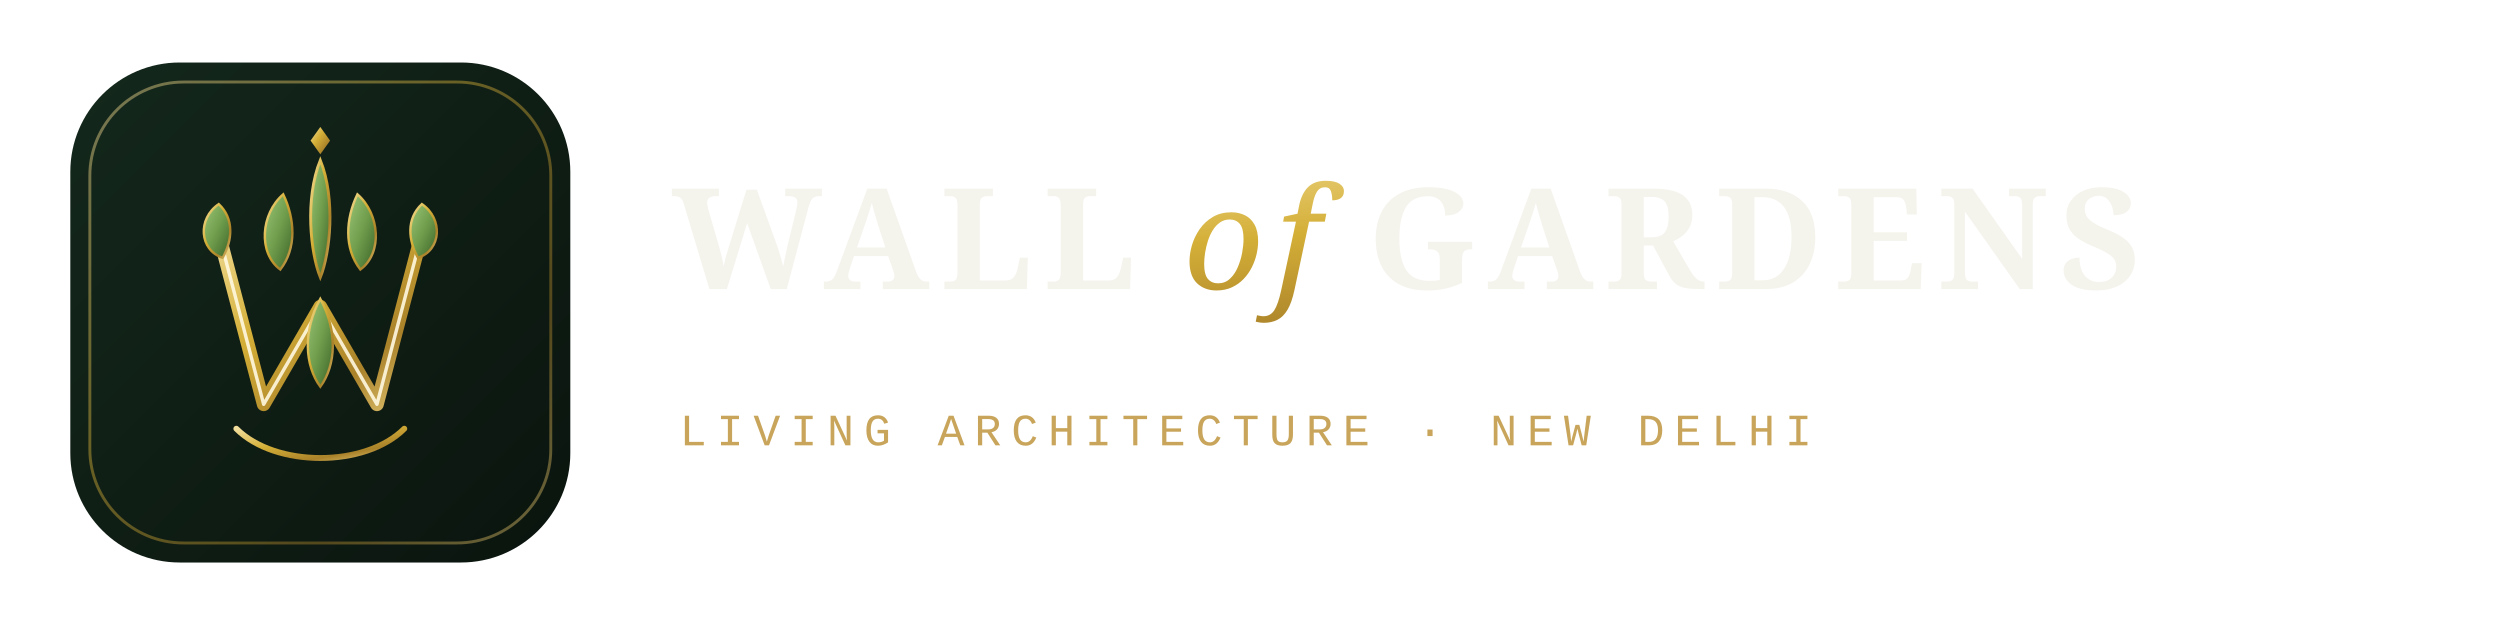
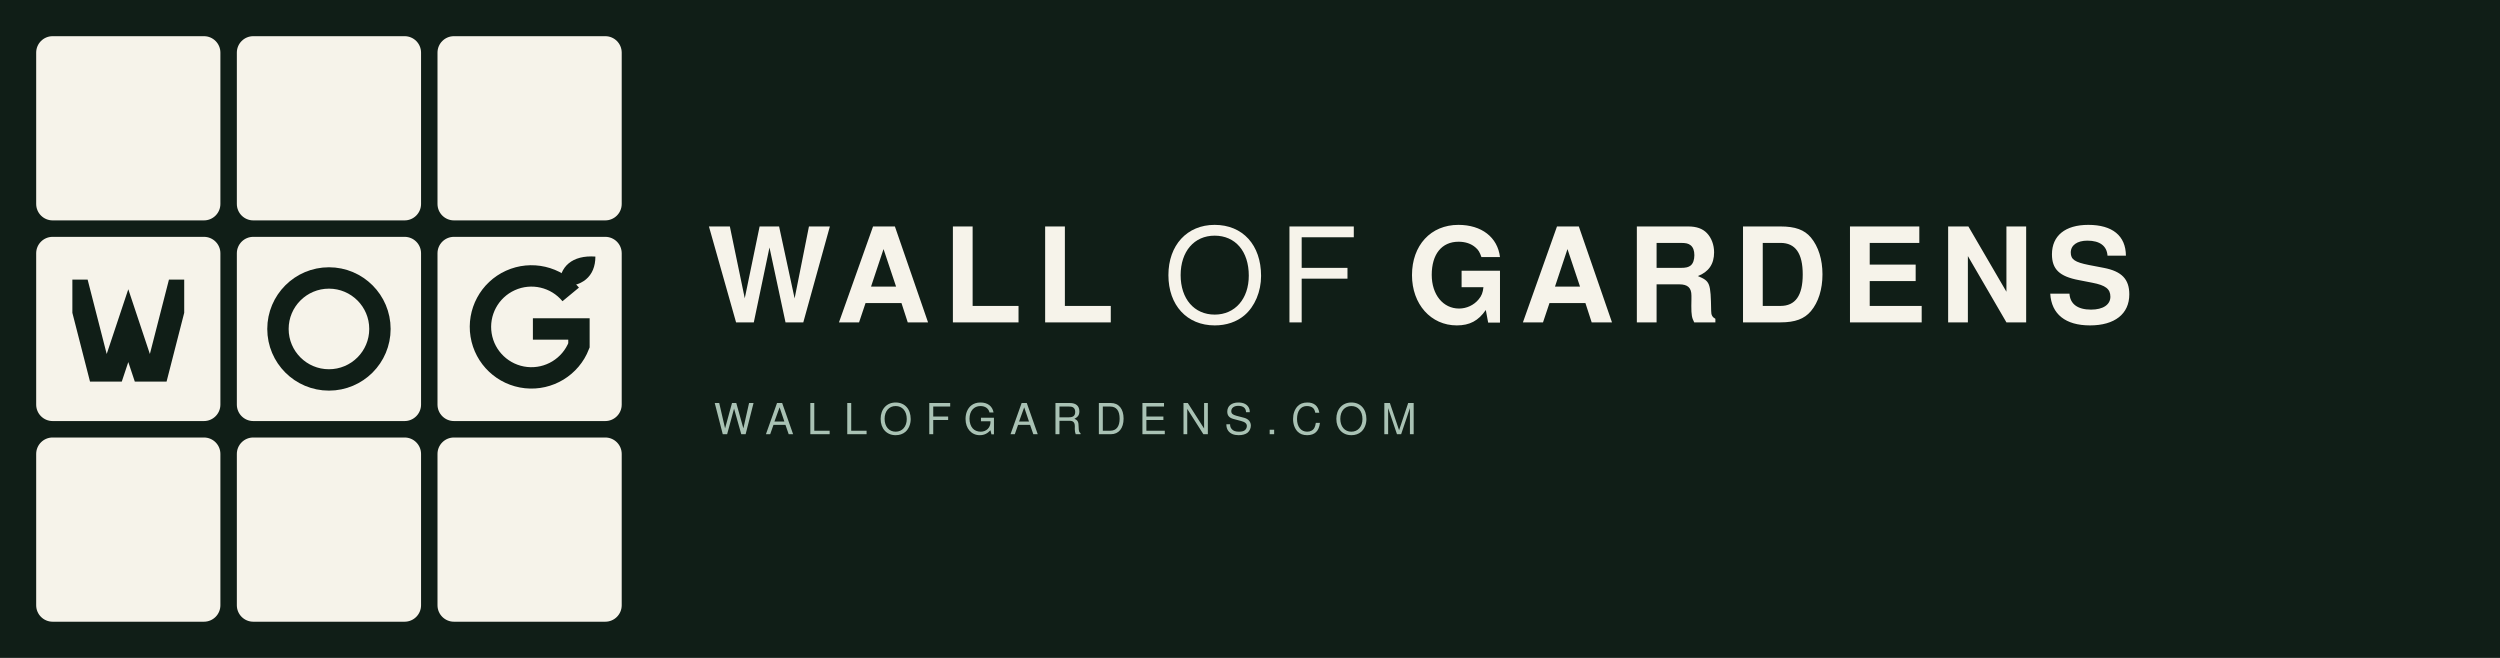
- <svg xmlns="http://www.w3.org/2000/svg" viewBox="0 0 640 160" width="100%" height="100%">
-   <defs>
-     <linearGradient id="logoBg" x1="0%" y1="0%" x2="100%" y2="100%">
-       <stop offset="0%" stop-color="#14281C" />
-       <stop offset="100%" stop-color="#0A140E" />
-     </linearGradient>
-     <linearGradient id="logoGold" x1="0%" y1="0%" x2="100%" y2="100%">
-       <stop offset="0%" stop-color="#F2DE9C" />
-       <stop offset="40%" stop-color="#D4AF37" />
-       <stop offset="75%" stop-color="#AA822A" />
-       <stop offset="100%" stop-color="#E5CA78" />
-     </linearGradient>
-     <linearGradient id="logoLeaf" x1="0%" y1="0%" x2="100%" y2="100%">
-       <stop offset="0%" stop-color="#9BC677" />
-       <stop offset="50%" stop-color="#6F9D4C" />
-       <stop offset="100%" stop-color="#3A6328" />
-     </linearGradient>
-   </defs>
-   <g transform="translate(18, 16) scale(0.25)">
-     <rect width="512" height="512" rx="112" fill="url(#logoBg)" />
-     <rect x="20" y="20" width="472" height="472" rx="96" fill="none" stroke="url(#logoGold)" stroke-width="3" stroke-opacity="0.45" />
-     <g opacity="0.22" stroke="url(#logoGold)" stroke-width="1.8">
-       <line x1="166" y1="110" x2="166" y2="400" />
-       <line x1="211" y1="90" x2="211" y2="420" />
-       <line x1="256" y1="80" x2="256" y2="430" />
-       <line x1="301" y1="90" x2="301" y2="420" />
-       <line x1="346" y1="110" x2="346" y2="400" />
-       <line x1="130" y1="220" x2="382" y2="220" />
-       <line x1="130" y1="280" x2="382" y2="280" />
+ <svg xmlns="http://www.w3.org/2000/svg" viewBox="0 0 760 200" font-family="'Poppins', Helvetica, Arial, sans-serif">
+   <rect width="760" height="200" fill="#101E17" />
+   <g transform="translate(100,100) scale(1.0)">
+     <rect x="-89" y="-89" width="56" height="56" rx="5" fill="#F6F3EA" />
+     <rect x="-28" y="-89" width="56" height="56" rx="5" fill="#F6F3EA" />
+     <rect x="33" y="-89" width="56" height="56" rx="5" fill="#F6F3EA" />
+     <rect x="-89" y="-28" width="56" height="56" rx="5" fill="#F6F3EA" />
+     <rect x="-28" y="-28" width="56" height="56" rx="5" fill="#F6F3EA" />
+     <rect x="33" y="-28" width="56" height="56" rx="5" fill="#F6F3EA" />
+     <rect x="-89" y="33" width="56" height="56" rx="5" fill="#F6F3EA" />
+     <rect x="-28" y="33" width="56" height="56" rx="5" fill="#F6F3EA" />
+     <rect x="33" y="33" width="56" height="56" rx="5" fill="#F6F3EA" />
+     <g transform="translate(-89,-28)">
+       <clipPath id="wcl">
+         <rect x="11" y="13" width="34" height="31" />
+       </clipPath>
+       <path clip-path="url(#wcl)" d="M11 9 L21 48 L28 27 L35 48 L45 9" fill="none" stroke="#101E17" stroke-width="7" stroke-linejoin="miter" stroke-linecap="butt" />
    </g>
-     <path d="M 148 160 L 198 350 L 256 250 L 314 350 L 364 160" fill="none" stroke="url(#logoGold)" stroke-width="14" stroke-linecap="round" stroke-linejoin="round" />
-     <path d="M 148 160 L 198 350 L 256 250 L 314 350 L 364 160" fill="none" stroke="#FFF8E0" stroke-width="3.5" stroke-linecap="round" stroke-linejoin="round" opacity="0.9" />
-     <path d="M 170 375 C 210 415, 302 415, 342 375" fill="none" stroke="url(#logoGold)" stroke-width="6" stroke-linecap="round" />
-     <path d="M 256 100 C 240 140, 246 195, 256 220 C 266 195, 272 140, 256 100 Z" fill="url(#logoLeaf)" stroke="url(#logoGold)" stroke-width="3" />
-     <path d="M 218 135 C 195 155, 192 195, 215 212 C 232 190, 230 160, 218 135 Z" fill="url(#logoLeaf)" stroke="url(#logoGold)" stroke-width="2.5" />
-     <path d="M 294 135 C 317 155, 320 195, 297 212 C 280 190, 282 160, 294 135 Z" fill="url(#logoLeaf)" stroke="url(#logoGold)" stroke-width="2.5" />
-     <path d="M 152 145 C 130 160, 132 192, 156 200 C 166 182, 168 160, 152 145 Z" fill="url(#logoLeaf)" stroke="url(#logoGold)" stroke-width="2.5" />
-     <path d="M 360 145 C 382 160, 380 192, 356 200 C 346 182, 344 160, 360 145 Z" fill="url(#logoLeaf)" stroke="url(#logoGold)" stroke-width="2.5" />
-     <path d="M 256 242 C 238 275, 240 310, 256 332 C 272 310, 274 275, 256 242 Z" fill="url(#logoLeaf)" stroke="url(#logoGold)" stroke-width="2.5" />
-     <polygon points="256,66 266,80 256,94 246,80" fill="url(#logoGold)" />
+     <g transform="translate(33,-28)">
+       <path d="M40.5 17.5 A15.5 15.5 0 1 0 43 33 L43 28 L29 28" fill="none" stroke="#101E17" stroke-width="6.5" />
+       <path d="M37 15 C37 9 41 5.5 48 6 C48 12 44 15.5 37 15Z" fill="#101E17" />
+     </g>
+     <g transform="translate(-28,-28)">
+       <circle cx="28" cy="28" r="15.5" fill="none" stroke="#101E17" stroke-width="6.5" />
+     </g>
  </g>
-   <text x="172" y="74" font-family="'Playfair Display', 'Cinzel', 'Georgia', serif" font-size="36" font-weight="600" letter-spacing="0.08em" fill="#F4F3EC">
-     WALL <tspan fill="url(#logoGold)" font-style="italic" font-weight="400">of</tspan> GARDENS
-   </text>
-   <line x1="174" y1="92" x2="610" y2="92" stroke="url(#logoGold)" stroke-width="1" stroke-opacity="0.35" />
-   <text x="174" y="114" font-family="'IBM Plex Mono', 'Courier New', monospace" font-size="11.5" font-weight="500" letter-spacing="0.22em" fill="#C8A55B">
-     LIVING ARCHITECTURE · NEW DELHI
-   </text>
+   <text x="215" y="98" font-size="40" font-weight="700" fill="#F6F3EA" letter-spacing="3.6">WALL <tspan fill="#F6F3EA" font-weight="400">OF</tspan> GARDENS</text>
+   <text x="217" y="132" font-size="13" font-weight="500" fill="#A9C2B4" letter-spacing="4" text-anchor="start">WALLOFGARDENS.COM</text>
</svg>
